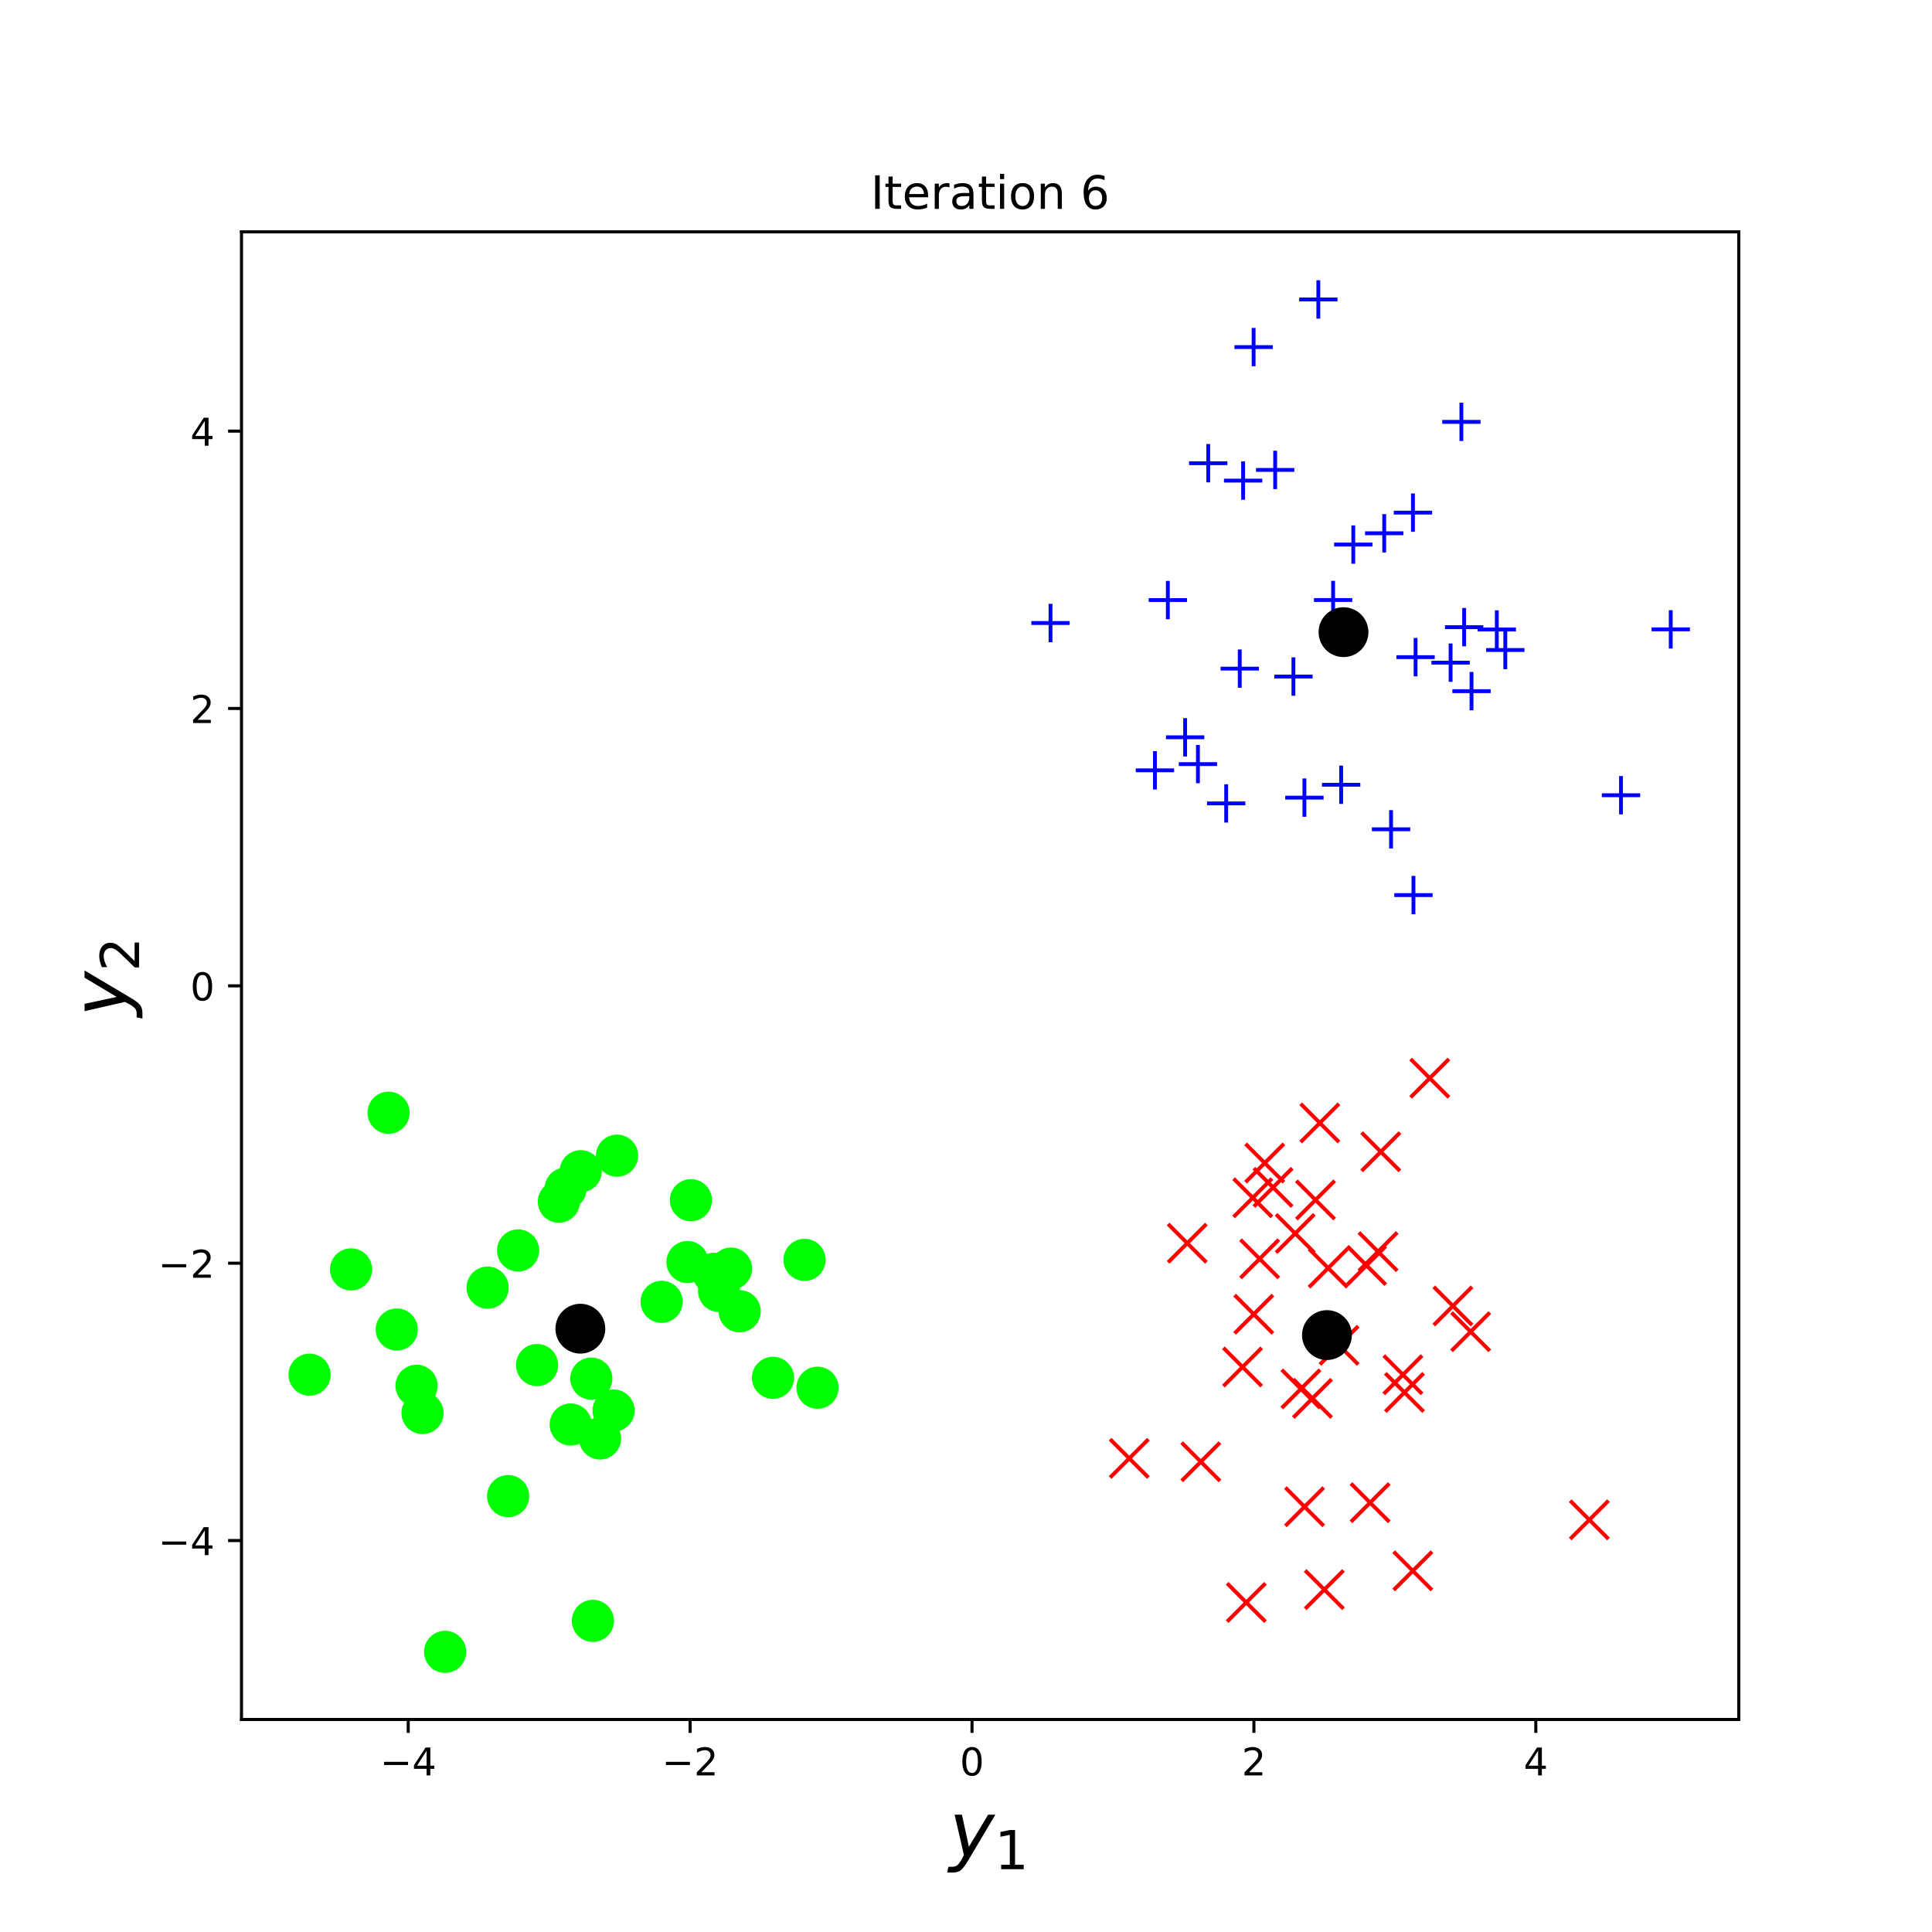
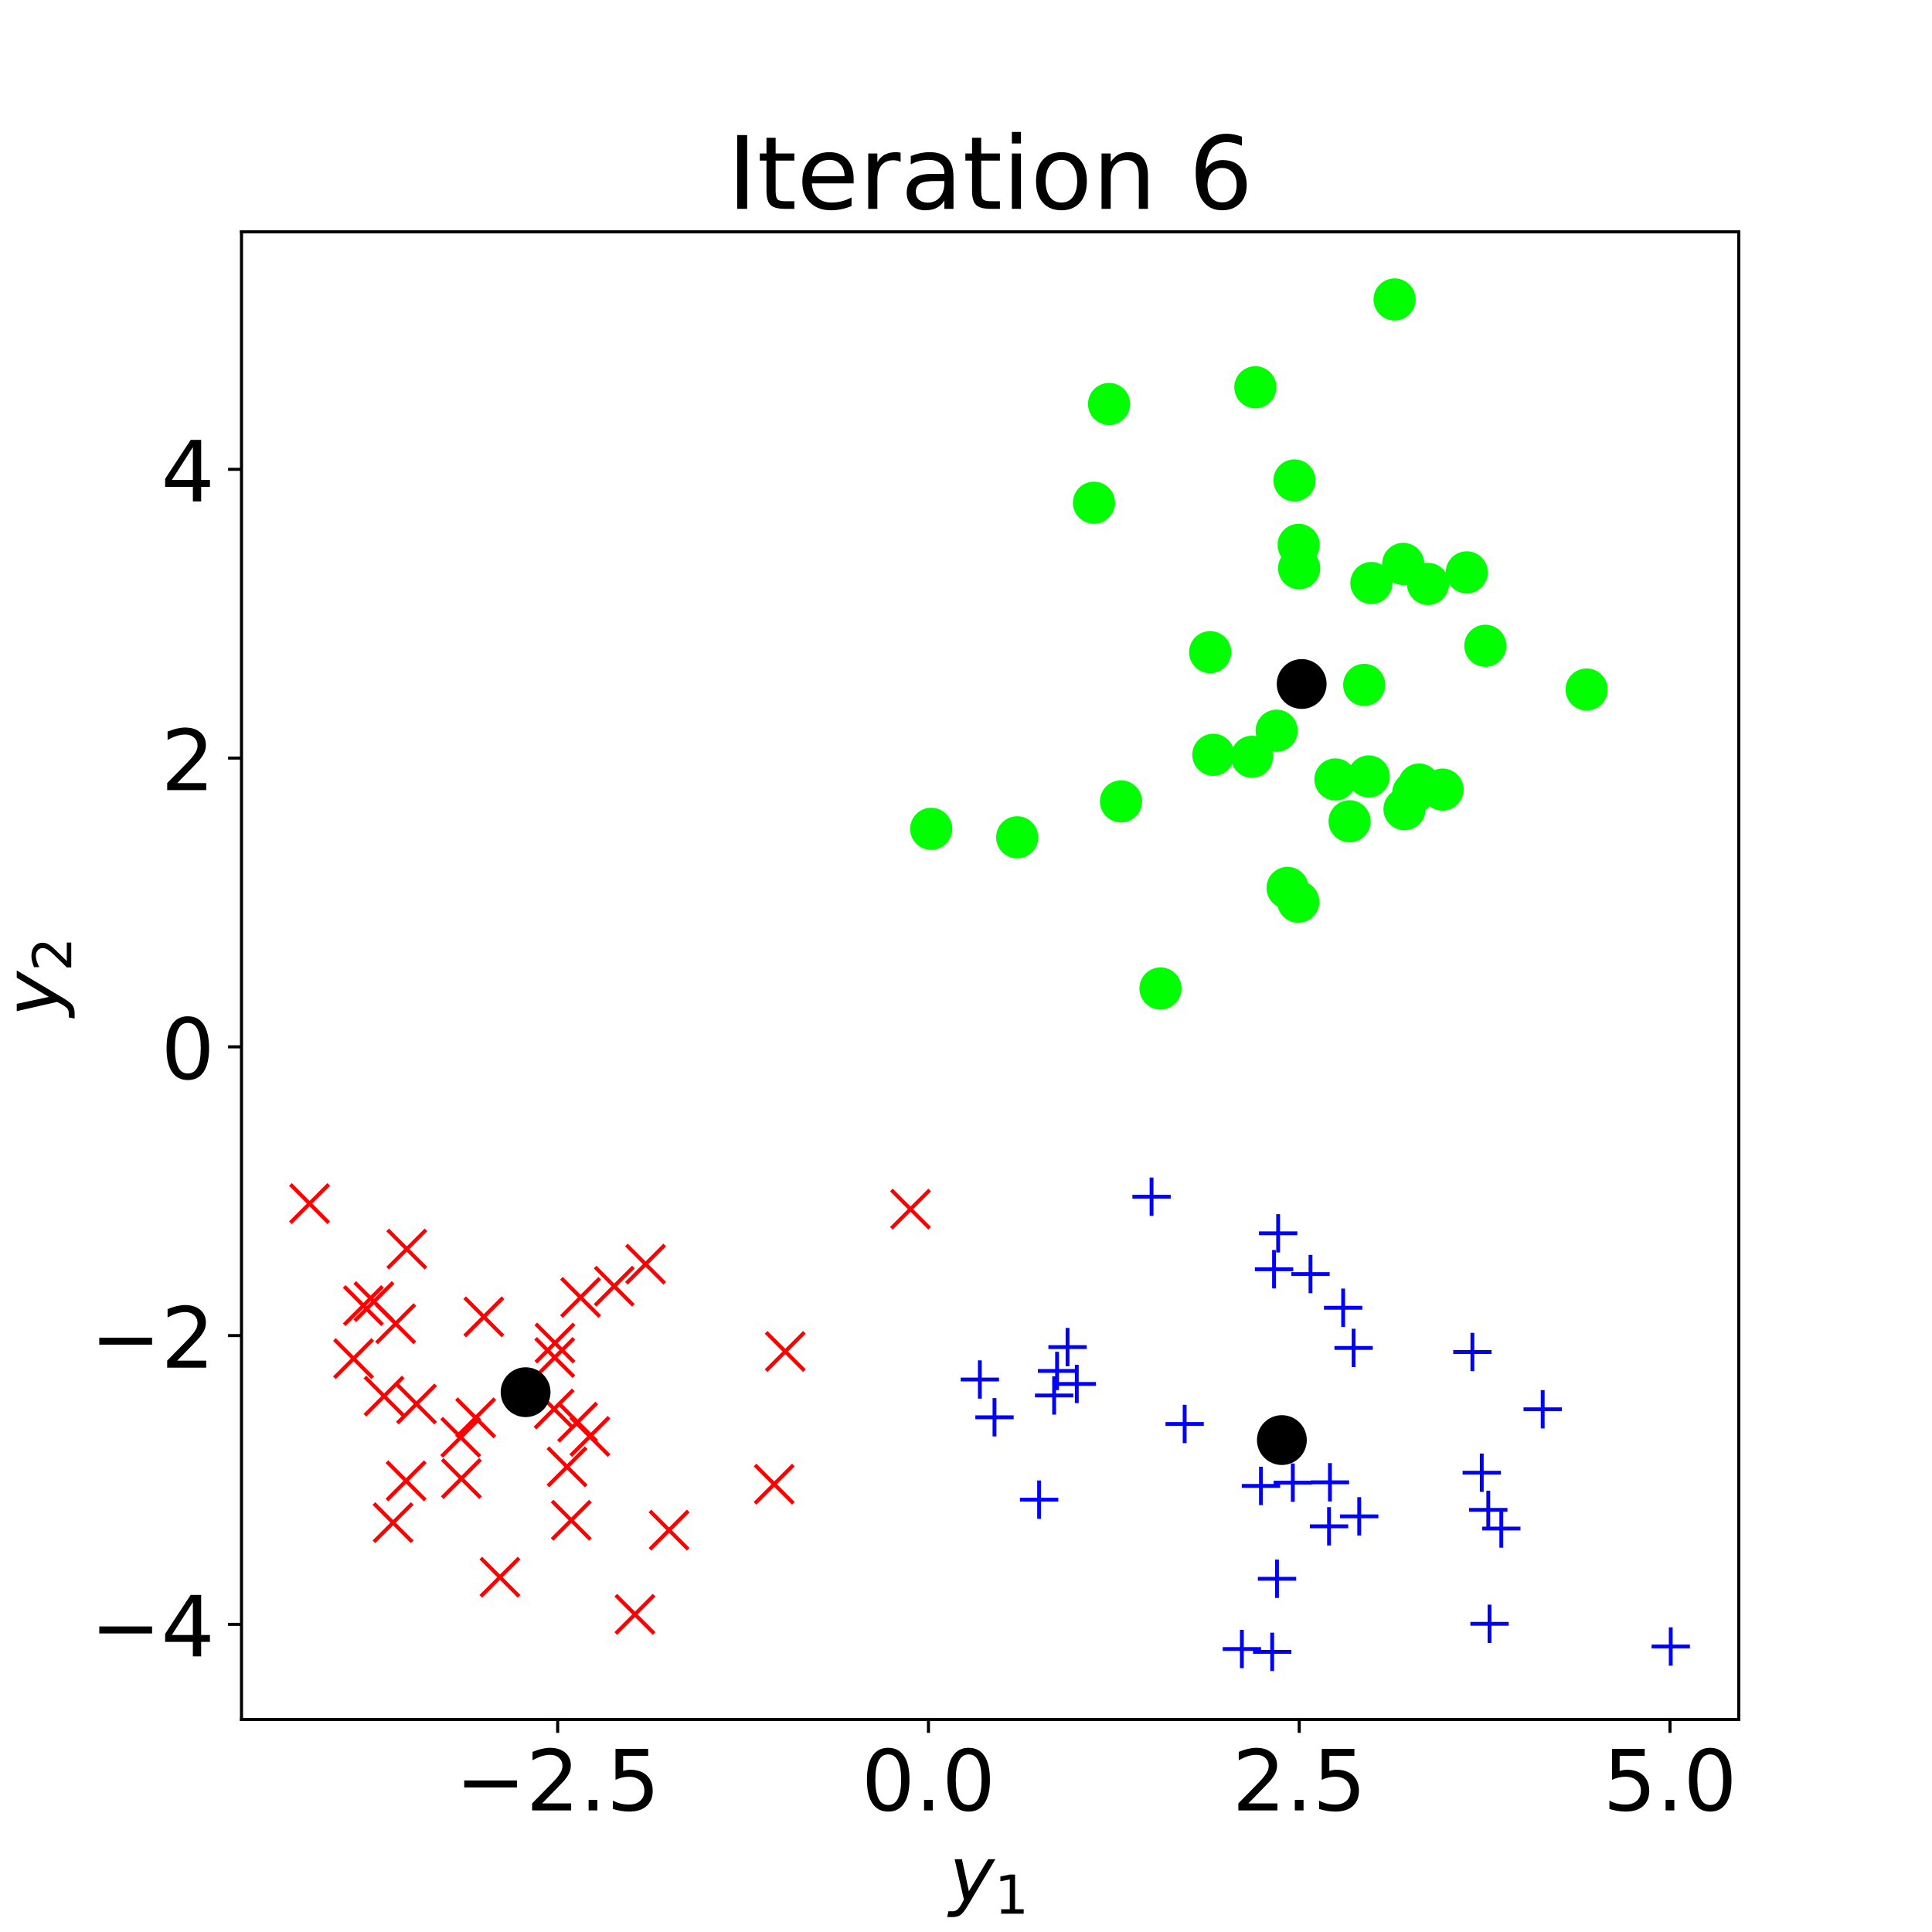
<svg xmlns="http://www.w3.org/2000/svg" xmlns:xlink="http://www.w3.org/1999/xlink" width="504pt" height="504pt" viewBox="0 0 504 504" version="1.1">
  <defs>
    <style type="text/css">*{stroke-linejoin: round; stroke-linecap: butt}</style>
  </defs>
  <g id="figure_1">
    <g id="patch_1">
      <path d="M 0 504  L 504 504  L 504 0  L 0 0  L 0 504  z " style="fill: none" />
    </g>
    <g id="axes_1">
      <g id="patch_2">
        <path d="M 63 448.56  L 453.6 448.56  L 453.6 60.48  L 63 60.48  L 63 448.56  z " style="fill: none" />
      </g>
      <g id="matplotlib.axis_1">
        <g id="xtick_1">
          <g id="line2d_1">
            <defs>
-               <path id="mad0578334b" d="M 0 0  L 0 3.5  " style="stroke: #000000; stroke-width: 0.8" />
+               <path id="med6945c483" d="M 0 0  L 0 3.5  " style="stroke: #000000; stroke-width: 0.8" />
            </defs>
            <g>
-               <use xlink:href="#mad0578334b" x="106.492" y="448.56" style="stroke: #000000; stroke-width: 0.8" />
+               <use xlink:href="#med6945c483" x="145.482" y="448.56" style="stroke: #000000; stroke-width: 0.8" />
            </g>
          </g>
          <g id="text_1">
-             <g transform="translate(99.12061 463.1584) scale(0.1 -0.1)">
+             <g transform="translate(118.7712 472.2766) scale(0.22 -0.22)">
              <defs>
                <path id="DejaVuSans-2212" d="M 678 2272  L 4684 2272  L 4684 1741  L 678 1741  L 678 2272  z " transform="scale(0.015625)" />
-                 <path id="DejaVuSans-34" d="M 2419 4116  L 825 1625  L 2419 1625  L 2419 4116  z M 2253 4666  L 3047 4666  L 3047 1625  L 3713 1625  L 3713 1100  L 3047 1100  L 3047 0  L 2419 0  L 2419 1100  L 313 1100  L 313 1709  L 2253 4666  z " transform="scale(0.015625)" />
-               </defs>
-               <use xlink:href="#DejaVuSans-2212" />
-               <use xlink:href="#DejaVuSans-34" x="83.789" />
-             </g>
-           </g>
-         </g>
-         <g id="xtick_2">
-           <g id="line2d_2">
-             <g>
-               <use xlink:href="#mad0578334b" x="180.03" y="448.56" style="stroke: #000000; stroke-width: 0.8" />
-             </g>
-           </g>
-           <g id="text_2">
-             <g transform="translate(172.6587 463.1584) scale(0.1 -0.1)">
-               <defs>
                <path id="DejaVuSans-32" d="M 1228 531  L 3431 531  L 3431 0  L 469 0  L 469 531  Q 828 903 1448 1529  Q 2069 2156 2228 2338  Q 2531 2678 2651 2914  Q 2772 3150 2772 3378  Q 2772 3750 2511 3984  Q 2250 4219 1831 4219  Q 1534 4219 1204 4116  Q 875 4013 500 3803  L 500 4441  Q 881 4594 1212 4672  Q 1544 4750 1819 4750  Q 2544 4750 2975 4387  Q 3406 4025 3406 3419  Q 3406 3131 3298 2873  Q 3191 2616 2906 2266  Q 2828 2175 2409 1742  Q 1991 1309 1228 531  z " transform="scale(0.015625)" />
+                 <path id="DejaVuSans-2e" d="M 684 794  L 1344 794  L 1344 0  L 684 0  L 684 794  z " transform="scale(0.015625)" />
+                 <path id="DejaVuSans-35" d="M 691 4666  L 3169 4666  L 3169 4134  L 1269 4134  L 1269 2991  Q 1406 3038 1543 3061  Q 1681 3084 1819 3084  Q 2600 3084 3056 2656  Q 3513 2228 3513 1497  Q 3513 744 3044 326  Q 2575 -91 1722 -91  Q 1428 -91 1123 -41  Q 819 9 494 109  L 494 744  Q 775 591 1075 516  Q 1375 441 1709 441  Q 2250 441 2565 725  Q 2881 1009 2881 1497  Q 2881 1984 2565 2268  Q 2250 2553 1709 2553  Q 1456 2553 1204 2497  Q 953 2441 691 2322  L 691 4666  z " transform="scale(0.015625)" />
              </defs>
              <use xlink:href="#DejaVuSans-2212" />
              <use xlink:href="#DejaVuSans-32" x="83.789" />
-             </g>
-           </g>
-         </g>
-         <g id="xtick_3">
-           <g id="line2d_3">
-             <g>
-               <use xlink:href="#mad0578334b" x="253.568" y="448.56" style="stroke: #000000; stroke-width: 0.8" />
-             </g>
-           </g>
-           <g id="text_3">
-             <g transform="translate(250.3866 463.1584) scale(0.1 -0.1)">
+               <use xlink:href="#DejaVuSans-2e" x="147.412" />
+               <use xlink:href="#DejaVuSans-35" x="179.199" />
+             </g>
+           </g>
+         </g>
+         <g id="xtick_2">
+           <g id="line2d_2">
+             <g>
+               <use xlink:href="#med6945c483" x="242.205" y="448.56" style="stroke: #000000; stroke-width: 0.8" />
+             </g>
+           </g>
+           <g id="text_2">
+             <g transform="translate(224.7119 472.2766) scale(0.22 -0.22)">
              <defs>
                <path id="DejaVuSans-30" d="M 2034 4250  Q 1547 4250 1301 3770  Q 1056 3291 1056 2328  Q 1056 1369 1301 889  Q 1547 409 2034 409  Q 2525 409 2770 889  Q 3016 1369 3016 2328  Q 3016 3291 2770 3770  Q 2525 4250 2034 4250  z M 2034 4750  Q 2819 4750 3233 4129  Q 3647 3509 3647 2328  Q 3647 1150 3233 529  Q 2819 -91 2034 -91  Q 1250 -91 836 529  Q 422 1150 422 2328  Q 422 3509 836 4129  Q 1250 4750 2034 4750  z " transform="scale(0.015625)" />
              </defs>
              <use xlink:href="#DejaVuSans-30" />
+               <use xlink:href="#DejaVuSans-2e" x="63.623" />
+               <use xlink:href="#DejaVuSans-30" x="95.41" />
+             </g>
+           </g>
+         </g>
+         <g id="xtick_3">
+           <g id="line2d_3">
+             <g>
+               <use xlink:href="#med6945c483" x="338.928" y="448.56" style="stroke: #000000; stroke-width: 0.8" />
+             </g>
+           </g>
+           <g id="text_3">
+             <g transform="translate(321.435 472.2766) scale(0.22 -0.22)">
+               <use xlink:href="#DejaVuSans-32" />
+               <use xlink:href="#DejaVuSans-2e" x="63.623" />
+               <use xlink:href="#DejaVuSans-35" x="95.41" />
            </g>
          </g>
        </g>
        <g id="xtick_4">
          <g id="line2d_4">
            <g>
-               <use xlink:href="#mad0578334b" x="327.106" y="448.56" style="stroke: #000000; stroke-width: 0.8" />
+               <use xlink:href="#med6945c483" x="435.651" y="448.56" style="stroke: #000000; stroke-width: 0.8" />
            </g>
          </g>
          <g id="text_4">
-             <g transform="translate(323.9247 463.1584) scale(0.1 -0.1)">
-               <use xlink:href="#DejaVuSans-32" />
-             </g>
-           </g>
-         </g>
-         <g id="xtick_5">
-           <g id="line2d_5">
-             <g>
-               <use xlink:href="#mad0578334b" x="400.644" y="448.56" style="stroke: #000000; stroke-width: 0.8" />
-             </g>
-           </g>
-           <g id="text_5">
-             <g transform="translate(397.4627 463.1584) scale(0.1 -0.1)">
-               <use xlink:href="#DejaVuSans-34" />
-             </g>
-           </g>
-         </g>
-         <g id="text_6">
-           <g transform="translate(247.6 484.3944) scale(0.2 -0.2)">
+             <g transform="translate(418.158 472.2766) scale(0.22 -0.22)">
+               <use xlink:href="#DejaVuSans-35" />
+               <use xlink:href="#DejaVuSans-2e" x="63.623" />
+               <use xlink:href="#DejaVuSans-30" x="95.41" />
+             </g>
+           </g>
+         </g>
+         <g id="text_5">
+           <g transform="translate(247.6 496.0081) scale(0.2 -0.2)">
            <defs>
              <path id="DejaVuSans-Oblique-79" d="M 1588 -325  Q 1188 -997 936 -1164  Q 684 -1331 294 -1331  L -159 -1331  L -63 -850  L 269 -850  Q 509 -850 678 -719  Q 847 -588 1056 -206  L 1234 128  L 459 3500  L 1069 3500  L 1650 819  L 3256 3500  L 3859 3500  L 1588 -325  z " transform="scale(0.015625)" />
              <path id="DejaVuSans-31" d="M 794 531  L 1825 531  L 1825 4091  L 703 3866  L 703 4441  L 1819 4666  L 2450 4666  L 2450 531  L 3481 531  L 3481 0  L 794 0  L 794 531  z " transform="scale(0.015625)" />
            </defs>
            <use xlink:href="#DejaVuSans-Oblique-79" transform="translate(0 0.3125)" />
            <use xlink:href="#DejaVuSans-31" transform="translate(59.17969 -16.09375) scale(0.7)" />
          </g>
        </g>
      </g>
      <g id="matplotlib.axis_2">
        <g id="ytick_1">
-           <g id="line2d_6">
+           <g id="line2d_5">
            <defs>
-               <path id="m02d038f77d" d="M 0 0  L -3.5 0  " style="stroke: #000000; stroke-width: 0.8" />
+               <path id="m4801bfbc85" d="M 0 0  L -3.5 0  " style="stroke: #000000; stroke-width: 0.8" />
            </defs>
            <g>
-               <use xlink:href="#m02d038f77d" x="63" y="401.885" style="stroke: #000000; stroke-width: 0.8" />
-             </g>
-           </g>
-           <g id="text_7">
-             <g transform="translate(41.25781 405.6845) scale(0.1 -0.1)">
+               <use xlink:href="#m4801bfbc85" x="63" y="423.74" style="stroke: #000000; stroke-width: 0.8" />
+             </g>
+           </g>
+           <g id="text_6">
+             <g transform="translate(23.56719 432.0988) scale(0.22 -0.22)">
+               <defs>
+                 <path id="DejaVuSans-34" d="M 2419 4116  L 825 1625  L 2419 1625  L 2419 4116  z M 2253 4666  L 3047 4666  L 3047 1625  L 3713 1625  L 3713 1100  L 3047 1100  L 3047 0  L 2419 0  L 2419 1100  L 313 1100  L 313 1709  L 2253 4666  z " transform="scale(0.015625)" />
+               </defs>
              <use xlink:href="#DejaVuSans-2212" />
              <use xlink:href="#DejaVuSans-34" x="83.789" />
            </g>
          </g>
        </g>
        <g id="ytick_2">
-           <g id="line2d_7">
-             <g>
-               <use xlink:href="#m02d038f77d" x="63" y="329.53" style="stroke: #000000; stroke-width: 0.8" />
-             </g>
-           </g>
-           <g id="text_8">
-             <g transform="translate(41.25781 333.3295) scale(0.1 -0.1)">
+           <g id="line2d_6">
+             <g>
+               <use xlink:href="#m4801bfbc85" x="63" y="348.414" style="stroke: #000000; stroke-width: 0.8" />
+             </g>
+           </g>
+           <g id="text_7">
+             <g transform="translate(23.56719 356.772) scale(0.22 -0.22)">
              <use xlink:href="#DejaVuSans-2212" />
              <use xlink:href="#DejaVuSans-32" x="83.789" />
            </g>
          </g>
        </g>
        <g id="ytick_3">
+           <g id="line2d_7">
+             <g>
+               <use xlink:href="#m4801bfbc85" x="63" y="273.087" style="stroke: #000000; stroke-width: 0.8" />
+             </g>
+           </g>
+           <g id="text_8">
+             <g transform="translate(42.0025 281.4452) scale(0.22 -0.22)">
+               <use xlink:href="#DejaVuSans-30" />
+             </g>
+           </g>
+         </g>
+         <g id="ytick_4">
          <g id="line2d_8">
            <g>
-               <use xlink:href="#m02d038f77d" x="63" y="257.175" style="stroke: #000000; stroke-width: 0.8" />
+               <use xlink:href="#m4801bfbc85" x="63" y="197.76" style="stroke: #000000; stroke-width: 0.8" />
            </g>
          </g>
          <g id="text_9">
-             <g transform="translate(49.6375 260.9744) scale(0.1 -0.1)">
-               <use xlink:href="#DejaVuSans-30" />
-             </g>
-           </g>
-         </g>
-         <g id="ytick_4">
+             <g transform="translate(42.0025 206.1184) scale(0.22 -0.22)">
+               <use xlink:href="#DejaVuSans-32" />
+             </g>
+           </g>
+         </g>
+         <g id="ytick_5">
          <g id="line2d_9">
            <g>
-               <use xlink:href="#m02d038f77d" x="63" y="184.82" style="stroke: #000000; stroke-width: 0.8" />
+               <use xlink:href="#m4801bfbc85" x="63" y="122.433" style="stroke: #000000; stroke-width: 0.8" />
            </g>
          </g>
          <g id="text_10">
-             <g transform="translate(49.6375 188.6193) scale(0.1 -0.1)">
-               <use xlink:href="#DejaVuSans-32" />
-             </g>
-           </g>
-         </g>
-         <g id="ytick_5">
-           <g id="line2d_10">
-             <g>
-               <use xlink:href="#m02d038f77d" x="63" y="112.465" style="stroke: #000000; stroke-width: 0.8" />
-             </g>
-           </g>
-           <g id="text_11">
-             <g transform="translate(49.6375 116.2642) scale(0.1 -0.1)">
+             <g transform="translate(42.0025 130.7917) scale(0.22 -0.22)">
              <use xlink:href="#DejaVuSans-34" />
            </g>
          </g>
        </g>
-         <g id="text_12">
-           <g transform="translate(33.05781 265.22) rotate(-90) scale(0.2 -0.2)">
+         <g id="text_11">
+           <g transform="translate(15.36719 265.22) rotate(-90) scale(0.2 -0.2)">
            <use xlink:href="#DejaVuSans-Oblique-79" transform="translate(0 0.3125)" />
            <use xlink:href="#DejaVuSans-32" transform="translate(59.17969 -16.09375) scale(0.7)" />
          </g>
        </g>
      </g>
+       <g id="line2d_10">
+         <defs>
+           <path id="m4a8771c525" d="M -5 5  L 5 -5  M -5 -5  L 5 5  " style="stroke: #ff0000" />
+         </defs>
+         <g clip-path="url(#pdecd476f08)">
+           <use xlink:href="#m4a8771c525" x="80.755" y="313.983" style="fill: #ff0000; stroke: #ff0000" />
+           <use xlink:href="#m4a8771c525" x="106.123" y="325.842" style="fill: #ff0000; stroke: #ff0000" />
+           <use xlink:href="#m4a8771c525" x="151.458" y="338.456" style="fill: #ff0000; stroke: #ff0000" />
+           <use xlink:href="#m4a8771c525" x="160.236" y="335.532" style="fill: #ff0000; stroke: #ff0000" />
+           <use xlink:href="#m4a8771c525" x="97.544" y="339.553" style="fill: #ff0000; stroke: #ff0000" />
+           <use xlink:href="#m4a8771c525" x="165.638" y="421.133" style="fill: #ff0000; stroke: #ff0000" />
+           <use xlink:href="#m4a8771c525" x="201.968" y="387.176" style="fill: #ff0000; stroke: #ff0000" />
+           <use xlink:href="#m4a8771c525" x="120.193" y="374.937" style="fill: #ff0000; stroke: #ff0000" />
+           <use xlink:href="#m4a8771c525" x="144.713" y="354.129" style="fill: #ff0000; stroke: #ff0000" />
+           <use xlink:href="#m4a8771c525" x="144.769" y="350.359" style="fill: #ff0000; stroke: #ff0000" />
+           <use xlink:href="#m4a8771c525" x="204.854" y="352.562" style="fill: #ff0000; stroke: #ff0000" />
+           <use xlink:href="#m4a8771c525" x="108.648" y="366.253" style="fill: #ff0000; stroke: #ff0000" />
+           <use xlink:href="#m4a8771c525" x="92.234" y="354.42" style="fill: #ff0000; stroke: #ff0000" />
+           <use xlink:href="#m4a8771c525" x="103.222" y="345.316" style="fill: #ff0000; stroke: #ff0000" />
+           <use xlink:href="#m4a8771c525" x="153.877" y="374.718" style="fill: #ff0000; stroke: #ff0000" />
+           <use xlink:href="#m4a8771c525" x="124.075" y="369.872" style="fill: #ff0000; stroke: #ff0000" />
+           <use xlink:href="#m4a8771c525" x="102.544" y="397.218" style="fill: #ff0000; stroke: #ff0000" />
+           <use xlink:href="#m4a8771c525" x="130.416" y="411.446" style="fill: #ff0000; stroke: #ff0000" />
+           <use xlink:href="#m4a8771c525" x="100.187" y="364.207" style="fill: #ff0000; stroke: #ff0000" />
+           <use xlink:href="#m4a8771c525" x="120.358" y="385.708" style="fill: #ff0000; stroke: #ff0000" />
+           <use xlink:href="#m4a8771c525" x="150.677" y="371.005" style="fill: #ff0000; stroke: #ff0000" />
+           <use xlink:href="#m4a8771c525" x="147.925" y="382.656" style="fill: #ff0000; stroke: #ff0000" />
+           <use xlink:href="#m4a8771c525" x="144.554" y="367.555" style="fill: #ff0000; stroke: #ff0000" />
+           <use xlink:href="#m4a8771c525" x="94.791" y="340.59" style="fill: #ff0000; stroke: #ff0000" />
+           <use xlink:href="#m4a8771c525" x="237.531" y="315.43" style="fill: #ff0000; stroke: #ff0000" />
+           <use xlink:href="#m4a8771c525" x="105.936" y="386.308" style="fill: #ff0000; stroke: #ff0000" />
+           <use xlink:href="#m4a8771c525" x="168.411" y="329.776" style="fill: #ff0000; stroke: #ff0000" />
+           <use xlink:href="#m4a8771c525" x="126.216" y="343.526" style="fill: #ff0000; stroke: #ff0000" />
+           <use xlink:href="#m4a8771c525" x="149.022" y="396.592" style="fill: #ff0000; stroke: #ff0000" />
+           <use xlink:href="#m4a8771c525" x="174.541" y="399.163" style="fill: #ff0000; stroke: #ff0000" />
+         </g>
+       </g>
      <g id="line2d_11">
        <defs>
-           <path id="mb546a53c8d" d="M -5 5  L 5 -5  M -5 -5  L 5 5  " style="stroke: #ff0000" />
+           <path id="mad9f63d7c2" d="M 0 5  C 1.326 5 2.598 4.473 3.536 3.536  C 4.473 2.598 5 1.326 5 0  C 5 -1.326 4.473 -2.598 3.536 -3.536  C 2.598 -4.473 1.326 -5 0 -5  C -1.326 -5 -2.598 -4.473 -3.536 -3.536  C -4.473 -2.598 -5 -1.326 -5 0  C -5 1.326 -4.473 2.598 -3.536 3.536  C -2.598 4.473 -1.326 5 0 5  z " style="stroke: #00ff00" />
        </defs>
-         <g clip-path="url(#pc6e69614c2)">
-           <use xlink:href="#mb546a53c8d" x="343.177" y="313.03" style="fill: #ff0000; stroke: #ff0000" />
-           <use xlink:href="#mb546a53c8d" x="329.929" y="303.399" style="fill: #ff0000; stroke: #ff0000" />
-           <use xlink:href="#mb546a53c8d" x="359.493" y="326.508" style="fill: #ff0000; stroke: #ff0000" />
-           <use xlink:href="#mb546a53c8d" x="326.811" y="312.461" style="fill: #ff0000; stroke: #ff0000" />
-           <use xlink:href="#mb546a53c8d" x="327.068" y="342.84" style="fill: #ff0000; stroke: #ff0000" />
-           <use xlink:href="#mb546a53c8d" x="349.322" y="350.949" style="fill: #ff0000; stroke: #ff0000" />
-           <use xlink:href="#mb546a53c8d" x="328.606" y="328.388" style="fill: #ff0000; stroke: #ff0000" />
-           <use xlink:href="#mb546a53c8d" x="372.982" y="281.261" style="fill: #ff0000; stroke: #ff0000" />
-           <use xlink:href="#mb546a53c8d" x="342.373" y="364.794" style="fill: #ff0000; stroke: #ff0000" />
-           <use xlink:href="#mb546a53c8d" x="357.422" y="392.001" style="fill: #ff0000; stroke: #ff0000" />
-           <use xlink:href="#mb546a53c8d" x="294.593" y="380.44" style="fill: #ff0000; stroke: #ff0000" />
-           <use xlink:href="#mb546a53c8d" x="337.881" y="321.783" style="fill: #ff0000; stroke: #ff0000" />
-           <use xlink:href="#mb546a53c8d" x="366.382" y="363.246" style="fill: #ff0000; stroke: #ff0000" />
-           <use xlink:href="#mb546a53c8d" x="313.257" y="381.326" style="fill: #ff0000; stroke: #ff0000" />
-           <use xlink:href="#mb546a53c8d" x="339.362" y="362.32" style="fill: #ff0000; stroke: #ff0000" />
-           <use xlink:href="#mb546a53c8d" x="325.119" y="418.034" style="fill: #ff0000; stroke: #ff0000" />
-           <use xlink:href="#mb546a53c8d" x="345.472" y="414.684" style="fill: #ff0000; stroke: #ff0000" />
-           <use xlink:href="#mb546a53c8d" x="309.716" y="324.311" style="fill: #ff0000; stroke: #ff0000" />
-           <use xlink:href="#mb546a53c8d" x="332.092" y="309.755" style="fill: #ff0000; stroke: #ff0000" />
-           <use xlink:href="#mb546a53c8d" x="344.304" y="292.938" style="fill: #ff0000; stroke: #ff0000" />
-           <use xlink:href="#mb546a53c8d" x="346.483" y="330.8" style="fill: #ff0000; stroke: #ff0000" />
-           <use xlink:href="#mb546a53c8d" x="324.14" y="356.599" style="fill: #ff0000; stroke: #ff0000" />
-           <use xlink:href="#mb546a53c8d" x="368.564" y="409.783" style="fill: #ff0000; stroke: #ff0000" />
-           <use xlink:href="#mb546a53c8d" x="383.646" y="347.402" style="fill: #ff0000; stroke: #ff0000" />
-           <use xlink:href="#mb546a53c8d" x="414.615" y="396.48" style="fill: #ff0000; stroke: #ff0000" />
-           <use xlink:href="#mb546a53c8d" x="356.493" y="330.116" style="fill: #ff0000; stroke: #ff0000" />
-           <use xlink:href="#mb546a53c8d" x="340.318" y="393.059" style="fill: #ff0000; stroke: #ff0000" />
-           <use xlink:href="#mb546a53c8d" x="365.976" y="358.621" style="fill: #ff0000; stroke: #ff0000" />
-           <use xlink:href="#mb546a53c8d" x="360.205" y="300.464" style="fill: #ff0000; stroke: #ff0000" />
-           <use xlink:href="#mb546a53c8d" x="379.021" y="340.682" style="fill: #ff0000; stroke: #ff0000" />
+         <g clip-path="url(#pdecd476f08)">
+           <use xlink:href="#mad9f63d7c2" x="413.905" y="179.878" style="fill: #00ff00; stroke: #00ff00" />
+           <use xlink:href="#mad9f63d7c2" x="370.202" y="204.669" style="fill: #00ff00; stroke: #00ff00" />
+           <use xlink:href="#mad9f63d7c2" x="333.043" y="190.624" style="fill: #00ff00; stroke: #00ff00" />
+           <use xlink:href="#mad9f63d7c2" x="348.366" y="203.334" style="fill: #00ff00; stroke: #00ff00" />
+           <use xlink:href="#mad9f63d7c2" x="292.441" y="209.061" style="fill: #00ff00; stroke: #00ff00" />
+           <use xlink:href="#mad9f63d7c2" x="337.694" y="125.333" style="fill: #00ff00; stroke: #00ff00" />
+           <use xlink:href="#mad9f63d7c2" x="338.783" y="142.145" style="fill: #00ff00; stroke: #00ff00" />
+           <use xlink:href="#mad9f63d7c2" x="327.488" y="101.03" style="fill: #00ff00; stroke: #00ff00" />
+           <use xlink:href="#mad9f63d7c2" x="289.323" y="105.39" style="fill: #00ff00; stroke: #00ff00" />
+           <use xlink:href="#mad9f63d7c2" x="382.639" y="149.31" style="fill: #00ff00; stroke: #00ff00" />
+           <use xlink:href="#mad9f63d7c2" x="368.672" y="206.818" style="fill: #00ff00; stroke: #00ff00" />
+           <use xlink:href="#mad9f63d7c2" x="355.881" y="178.672" style="fill: #00ff00; stroke: #00ff00" />
+           <use xlink:href="#mad9f63d7c2" x="315.695" y="170.131" style="fill: #00ff00; stroke: #00ff00" />
+           <use xlink:href="#mad9f63d7c2" x="265.352" y="218.432" style="fill: #00ff00; stroke: #00ff00" />
+           <use xlink:href="#mad9f63d7c2" x="366.395" y="211.093" style="fill: #00ff00; stroke: #00ff00" />
+           <use xlink:href="#mad9f63d7c2" x="357.065" y="202.552" style="fill: #00ff00; stroke: #00ff00" />
+           <use xlink:href="#mad9f63d7c2" x="335.888" y="231.633" style="fill: #00ff00; stroke: #00ff00" />
+           <use xlink:href="#mad9f63d7c2" x="316.521" y="196.906" style="fill: #00ff00; stroke: #00ff00" />
+           <use xlink:href="#mad9f63d7c2" x="285.39" y="131.148" style="fill: #00ff00; stroke: #00ff00" />
+           <use xlink:href="#mad9f63d7c2" x="242.927" y="216.216" style="fill: #00ff00; stroke: #00ff00" />
+           <use xlink:href="#mad9f63d7c2" x="326.605" y="197.421" style="fill: #00ff00; stroke: #00ff00" />
+           <use xlink:href="#mad9f63d7c2" x="338.684" y="235.241" style="fill: #00ff00; stroke: #00ff00" />
+           <use xlink:href="#mad9f63d7c2" x="376.319" y="205.979" style="fill: #00ff00; stroke: #00ff00" />
+           <use xlink:href="#mad9f63d7c2" x="366.051" y="147.11" style="fill: #00ff00; stroke: #00ff00" />
+           <use xlink:href="#mad9f63d7c2" x="363.81" y="78.12" style="fill: #00ff00; stroke: #00ff00" />
+           <use xlink:href="#mad9f63d7c2" x="357.756" y="152.092" style="fill: #00ff00; stroke: #00ff00" />
+           <use xlink:href="#mad9f63d7c2" x="387.474" y="168.467" style="fill: #00ff00; stroke: #00ff00" />
+           <use xlink:href="#mad9f63d7c2" x="352.06" y="214.247" style="fill: #00ff00; stroke: #00ff00" />
+           <use xlink:href="#mad9f63d7c2" x="372.525" y="152.329" style="fill: #00ff00; stroke: #00ff00" />
+           <use xlink:href="#mad9f63d7c2" x="338.914" y="148.247" style="fill: #00ff00; stroke: #00ff00" />
+           <use xlink:href="#mad9f63d7c2" x="302.74" y="257.862" style="fill: #00ff00; stroke: #00ff00" />
        </g>
      </g>
      <g id="line2d_12">
        <defs>
-           <path id="m57b6fa6d2a" d="M 0 5  C 1.326 5 2.598 4.473 3.536 3.536  C 4.473 2.598 5 1.326 5 0  C 5 -1.326 4.473 -2.598 3.536 -3.536  C 2.598 -4.473 1.326 -5 0 -5  C -1.326 -5 -2.598 -4.473 -3.536 -3.536  C -4.473 -2.598 -5 -1.326 -5 0  C -5 1.326 -4.473 2.598 -3.536 3.536  C -2.598 4.473 -1.326 5 0 5  z " style="stroke: #00ff00" />
+           <path id="me8e0571041" d="M -5 0  L 5 0  M 0 5  L 0 -5  " style="stroke: #0000ff" />
        </defs>
-         <g clip-path="url(#pc6e69614c2)">
-           <use xlink:href="#m57b6fa6d2a" x="154.262" y="359.632" style="fill: #00ff00; stroke: #00ff00" />
-           <use xlink:href="#m57b6fa6d2a" x="91.585" y="331.153" style="fill: #00ff00; stroke: #00ff00" />
-           <use xlink:href="#m57b6fa6d2a" x="172.596" y="339.605" style="fill: #00ff00; stroke: #00ff00" />
-           <use xlink:href="#m57b6fa6d2a" x="156.524" y="375.246" style="fill: #00ff00; stroke: #00ff00" />
-           <use xlink:href="#m57b6fa6d2a" x="132.558" y="390.291" style="fill: #00ff00; stroke: #00ff00" />
-           <use xlink:href="#m57b6fa6d2a" x="186.228" y="332.3" style="fill: #00ff00; stroke: #00ff00" />
-           <use xlink:href="#m57b6fa6d2a" x="135.153" y="326.203" style="fill: #00ff00; stroke: #00ff00" />
-           <use xlink:href="#m57b6fa6d2a" x="116.121" y="430.92" style="fill: #00ff00; stroke: #00ff00" />
-           <use xlink:href="#m57b6fa6d2a" x="140.105" y="356.097" style="fill: #00ff00; stroke: #00ff00" />
-           <use xlink:href="#m57b6fa6d2a" x="127.206" y="335.903" style="fill: #00ff00; stroke: #00ff00" />
-           <use xlink:href="#m57b6fa6d2a" x="187.585" y="336.776" style="fill: #00ff00; stroke: #00ff00" />
-           <use xlink:href="#m57b6fa6d2a" x="190.708" y="330.936" style="fill: #00ff00; stroke: #00ff00" />
-           <use xlink:href="#m57b6fa6d2a" x="108.662" y="361.513" style="fill: #00ff00; stroke: #00ff00" />
-           <use xlink:href="#m57b6fa6d2a" x="154.675" y="422.833" style="fill: #00ff00; stroke: #00ff00" />
-           <use xlink:href="#m57b6fa6d2a" x="103.505" y="346.824" style="fill: #00ff00; stroke: #00ff00" />
-           <use xlink:href="#m57b6fa6d2a" x="147.558" y="310.069" style="fill: #00ff00; stroke: #00ff00" />
-           <use xlink:href="#m57b6fa6d2a" x="160.965" y="301.48" style="fill: #00ff00; stroke: #00ff00" />
-           <use xlink:href="#m57b6fa6d2a" x="201.651" y="359.432" style="fill: #00ff00; stroke: #00ff00" />
-           <use xlink:href="#m57b6fa6d2a" x="213.26" y="362.015" style="fill: #00ff00; stroke: #00ff00" />
-           <use xlink:href="#m57b6fa6d2a" x="209.882" y="328.657" style="fill: #00ff00; stroke: #00ff00" />
-           <use xlink:href="#m57b6fa6d2a" x="179.343" y="329.232" style="fill: #00ff00; stroke: #00ff00" />
-           <use xlink:href="#m57b6fa6d2a" x="192.962" y="342.072" style="fill: #00ff00; stroke: #00ff00" />
-           <use xlink:href="#m57b6fa6d2a" x="160.067" y="367.972" style="fill: #00ff00; stroke: #00ff00" />
-           <use xlink:href="#m57b6fa6d2a" x="101.364" y="290.277" style="fill: #00ff00; stroke: #00ff00" />
-           <use xlink:href="#m57b6fa6d2a" x="148.883" y="371.611" style="fill: #00ff00; stroke: #00ff00" />
-           <use xlink:href="#m57b6fa6d2a" x="180.244" y="313.095" style="fill: #00ff00; stroke: #00ff00" />
-           <use xlink:href="#m57b6fa6d2a" x="110.226" y="368.623" style="fill: #00ff00; stroke: #00ff00" />
-           <use xlink:href="#m57b6fa6d2a" x="145.796" y="313.492" style="fill: #00ff00; stroke: #00ff00" />
-           <use xlink:href="#m57b6fa6d2a" x="151.489" y="305.539" style="fill: #00ff00; stroke: #00ff00" />
-           <use xlink:href="#m57b6fa6d2a" x="80.755" y="358.617" style="fill: #00ff00; stroke: #00ff00" />
+         <g clip-path="url(#pdecd476f08)">
+           <use xlink:href="#me8e0571041" x="275.757" y="357.635" style="fill: #0000ff; stroke: #0000ff" />
+           <use xlink:href="#me8e0571041" x="388.248" y="393.87" style="fill: #0000ff; stroke: #0000ff" />
+           <use xlink:href="#me8e0571041" x="386.547" y="384.184" style="fill: #0000ff; stroke: #0000ff" />
+           <use xlink:href="#me8e0571041" x="278.494" y="351.417" style="fill: #0000ff; stroke: #0000ff" />
+           <use xlink:href="#me8e0571041" x="435.845" y="429.522" style="fill: #0000ff; stroke: #0000ff" />
+           <use xlink:href="#me8e0571041" x="353.116" y="351.631" style="fill: #0000ff; stroke: #0000ff" />
+           <use xlink:href="#me8e0571041" x="280.904" y="361.026" style="fill: #0000ff; stroke: #0000ff" />
+           <use xlink:href="#me8e0571041" x="274.991" y="364.037" style="fill: #0000ff; stroke: #0000ff" />
+           <use xlink:href="#me8e0571041" x="271.07" y="391.213" style="fill: #0000ff; stroke: #0000ff" />
+           <use xlink:href="#me8e0571041" x="300.407" y="312.182" style="fill: #0000ff; stroke: #0000ff" />
+           <use xlink:href="#me8e0571041" x="328.943" y="387.63" style="fill: #0000ff; stroke: #0000ff" />
+           <use xlink:href="#me8e0571041" x="323.966" y="430.173" style="fill: #0000ff; stroke: #0000ff" />
+           <use xlink:href="#me8e0571041" x="346.704" y="398.169" style="fill: #0000ff; stroke: #0000ff" />
+           <use xlink:href="#me8e0571041" x="255.613" y="359.868" style="fill: #0000ff; stroke: #0000ff" />
+           <use xlink:href="#me8e0571041" x="333.426" y="321.727" style="fill: #0000ff; stroke: #0000ff" />
+           <use xlink:href="#me8e0571041" x="309.042" y="371.468" style="fill: #0000ff; stroke: #0000ff" />
+           <use xlink:href="#me8e0571041" x="346.939" y="386.688" style="fill: #0000ff; stroke: #0000ff" />
+           <use xlink:href="#me8e0571041" x="331.874" y="430.92" style="fill: #0000ff; stroke: #0000ff" />
+           <use xlink:href="#me8e0571041" x="333.133" y="411.858" style="fill: #0000ff; stroke: #0000ff" />
+           <use xlink:href="#me8e0571041" x="332.357" y="331.101" style="fill: #0000ff; stroke: #0000ff" />
+           <use xlink:href="#me8e0571041" x="350.385" y="341.154" style="fill: #0000ff; stroke: #0000ff" />
+           <use xlink:href="#me8e0571041" x="337.252" y="386.773" style="fill: #0000ff; stroke: #0000ff" />
+           <use xlink:href="#me8e0571041" x="391.642" y="398.748" style="fill: #0000ff; stroke: #0000ff" />
+           <use xlink:href="#me8e0571041" x="354.579" y="395.564" style="fill: #0000ff; stroke: #0000ff" />
+           <use xlink:href="#me8e0571041" x="388.572" y="423.6" style="fill: #0000ff; stroke: #0000ff" />
+           <use xlink:href="#me8e0571041" x="402.441" y="367.637" style="fill: #0000ff; stroke: #0000ff" />
+           <use xlink:href="#me8e0571041" x="259.435" y="369.726" style="fill: #0000ff; stroke: #0000ff" />
+           <use xlink:href="#me8e0571041" x="384.103" y="352.698" style="fill: #0000ff; stroke: #0000ff" />
+           <use xlink:href="#me8e0571041" x="341.871" y="332.356" style="fill: #0000ff; stroke: #0000ff" />
        </g>
      </g>
      <g id="line2d_13">
        <defs>
-           <path id="m46fb24af09" d="M -5 0  L 5 0  M 0 5  L 0 -5  " style="stroke: #0000ff" />
+           <path id="m87face2870" d="M 0 6  C 1.591 6 3.117 5.368 4.243 4.243  C 5.368 3.117 6 1.591 6 0  C 6 -1.591 5.368 -3.117 4.243 -4.243  C 3.117 -5.368 1.591 -6 0 -6  C -1.591 -6 -3.117 -5.368 -4.243 -4.243  C -5.368 -3.117 -6 -1.591 -6 0  C -6 1.591 -5.368 3.117 -4.243 4.243  C -3.117 5.368 -1.591 6 0 6  z " style="stroke: #000000" />
        </defs>
-         <g clip-path="url(#pc6e69614c2)">
-           <use xlink:href="#m46fb24af09" x="301.286" y="200.956" style="fill: #0000ff; stroke: #0000ff" />
-           <use xlink:href="#m46fb24af09" x="315.19" y="120.836" style="fill: #0000ff; stroke: #0000ff" />
-           <use xlink:href="#m46fb24af09" x="392.686" y="169.568" style="fill: #0000ff; stroke: #0000ff" />
-           <use xlink:href="#m46fb24af09" x="435.845" y="164.178" style="fill: #0000ff; stroke: #0000ff" />
-           <use xlink:href="#m46fb24af09" x="337.416" y="176.487" style="fill: #0000ff; stroke: #0000ff" />
-           <use xlink:href="#m46fb24af09" x="312.502" y="199.329" style="fill: #0000ff; stroke: #0000ff" />
-           <use xlink:href="#m46fb24af09" x="422.868" y="207.451" style="fill: #0000ff; stroke: #0000ff" />
-           <use xlink:href="#m46fb24af09" x="319.872" y="209.584" style="fill: #0000ff; stroke: #0000ff" />
-           <use xlink:href="#m46fb24af09" x="383.874" y="180.303" style="fill: #0000ff; stroke: #0000ff" />
-           <use xlink:href="#m46fb24af09" x="332.654" y="122.585" style="fill: #0000ff; stroke: #0000ff" />
-           <use xlink:href="#m46fb24af09" x="323.413" y="174.426" style="fill: #0000ff; stroke: #0000ff" />
-           <use xlink:href="#m46fb24af09" x="327.028" y="90.543" style="fill: #0000ff; stroke: #0000ff" />
-           <use xlink:href="#m46fb24af09" x="353.032" y="142.055" style="fill: #0000ff; stroke: #0000ff" />
-           <use xlink:href="#m46fb24af09" x="340.282" y="208.075" style="fill: #0000ff; stroke: #0000ff" />
-           <use xlink:href="#m46fb24af09" x="390.471" y="164.215" style="fill: #0000ff; stroke: #0000ff" />
-           <use xlink:href="#m46fb24af09" x="274.049" y="162.523" style="fill: #0000ff; stroke: #0000ff" />
-           <use xlink:href="#m46fb24af09" x="324.29" y="125.373" style="fill: #0000ff; stroke: #0000ff" />
-           <use xlink:href="#m46fb24af09" x="381.95" y="163.61" style="fill: #0000ff; stroke: #0000ff" />
-           <use xlink:href="#m46fb24af09" x="368.727" y="233.499" style="fill: #0000ff; stroke: #0000ff" />
-           <use xlink:href="#m46fb24af09" x="347.769" y="156.519" style="fill: #0000ff; stroke: #0000ff" />
-           <use xlink:href="#m46fb24af09" x="309.163" y="192.336" style="fill: #0000ff; stroke: #0000ff" />
-           <use xlink:href="#m46fb24af09" x="304.653" y="156.539" style="fill: #0000ff; stroke: #0000ff" />
-           <use xlink:href="#m46fb24af09" x="368.595" y="133.725" style="fill: #0000ff; stroke: #0000ff" />
-           <use xlink:href="#m46fb24af09" x="369.282" y="171.428" style="fill: #0000ff; stroke: #0000ff" />
-           <use xlink:href="#m46fb24af09" x="362.883" y="216.34" style="fill: #0000ff; stroke: #0000ff" />
-           <use xlink:href="#m46fb24af09" x="378.418" y="172.863" style="fill: #0000ff; stroke: #0000ff" />
-           <use xlink:href="#m46fb24af09" x="361.1" y="139.113" style="fill: #0000ff; stroke: #0000ff" />
-           <use xlink:href="#m46fb24af09" x="343.91" y="78.12" style="fill: #0000ff; stroke: #0000ff" />
-           <use xlink:href="#m46fb24af09" x="349.864" y="204.72" style="fill: #0000ff; stroke: #0000ff" />
-           <use xlink:href="#m46fb24af09" x="381.233" y="110.053" style="fill: #0000ff; stroke: #0000ff" />
-         </g>
-       </g>
-       <g id="line2d_14">
-         <defs>
-           <path id="m9bd72e35ce" d="M 0 6  C 1.591 6 3.117 5.368 4.243 4.243  C 5.368 3.117 6 1.591 6 0  C 6 -1.591 5.368 -3.117 4.243 -4.243  C 3.117 -5.368 1.591 -6 0 -6  C -1.591 -6 -3.117 -5.368 -4.243 -4.243  C -5.368 -3.117 -6 -1.591 -6 0  C -6 1.591 -5.368 3.117 -4.243 4.243  C -3.117 5.368 -1.591 6 0 6  z " style="stroke: #000000" />
-         </defs>
-         <g clip-path="url(#pc6e69614c2)">
-           <use xlink:href="#m9bd72e35ce" x="346.161" y="348.282" style="stroke: #000000" />
-           <use xlink:href="#m9bd72e35ce" x="151.397" y="346.614" style="stroke: #000000" />
-           <use xlink:href="#m9bd72e35ce" x="350.477" y="164.912" style="stroke: #000000" />
+         <g clip-path="url(#pdecd476f08)">
+           <use xlink:href="#m87face2870" x="137.114" y="363.181" style="stroke: #000000" />
+           <use xlink:href="#m87face2870" x="339.568" y="178.435" style="stroke: #000000" />
+           <use xlink:href="#m87face2870" x="334.402" y="375.675" style="stroke: #000000" />
        </g>
      </g>
      <g id="patch_3">
        <path d="M 63 448.56  L 63 60.48  " style="fill: none; stroke: #000000; stroke-width: 0.8; stroke-linejoin: miter; stroke-linecap: square" />
      </g>
      <g id="patch_4">
        <path d="M 453.6 448.56  L 453.6 60.48  " style="fill: none; stroke: #000000; stroke-width: 0.8; stroke-linejoin: miter; stroke-linecap: square" />
      </g>
      <g id="patch_5">
        <path d="M 63 448.56  L 453.6 448.56  " style="fill: none; stroke: #000000; stroke-width: 0.8; stroke-linejoin: miter; stroke-linecap: square" />
      </g>
      <g id="patch_6">
        <path d="M 63 60.48  L 453.6 60.48  " style="fill: none; stroke: #000000; stroke-width: 0.8; stroke-linejoin: miter; stroke-linecap: square" />
      </g>
-       <g id="text_13">
-         <g transform="translate(227.1253 54.48) scale(0.12 -0.12)">
+       <g id="text_12">
+         <g transform="translate(189.7157 54.48) scale(0.264 -0.264)">
          <defs>
            <path id="DejaVuSans-49" d="M 628 4666  L 1259 4666  L 1259 0  L 628 0  L 628 4666  z " transform="scale(0.015625)" />
            <path id="DejaVuSans-74" d="M 1172 4494  L 1172 3500  L 2356 3500  L 2356 3053  L 1172 3053  L 1172 1153  Q 1172 725 1289 603  Q 1406 481 1766 481  L 2356 481  L 2356 0  L 1766 0  Q 1100 0 847 248  Q 594 497 594 1153  L 594 3053  L 172 3053  L 172 3500  L 594 3500  L 594 4494  L 1172 4494  z " transform="scale(0.015625)" />
            <path id="DejaVuSans-65" d="M 3597 1894  L 3597 1613  L 953 1613  Q 991 1019 1311 708  Q 1631 397 2203 397  Q 2534 397 2845 478  Q 3156 559 3463 722  L 3463 178  Q 3153 47 2828 -22  Q 2503 -91 2169 -91  Q 1331 -91 842 396  Q 353 884 353 1716  Q 353 2575 817 3079  Q 1281 3584 2069 3584  Q 2775 3584 3186 3129  Q 3597 2675 3597 1894  z M 3022 2063  Q 3016 2534 2758 2815  Q 2500 3097 2075 3097  Q 1594 3097 1305 2825  Q 1016 2553 972 2059  L 3022 2063  z " transform="scale(0.015625)" />
            <path id="DejaVuSans-72" d="M 2631 2963  Q 2534 3019 2420 3045  Q 2306 3072 2169 3072  Q 1681 3072 1420 2755  Q 1159 2438 1159 1844  L 1159 0  L 581 0  L 581 3500  L 1159 3500  L 1159 2956  Q 1341 3275 1631 3429  Q 1922 3584 2338 3584  Q 2397 3584 2469 3576  Q 2541 3569 2628 3553  L 2631 2963  z " transform="scale(0.015625)" />
            <path id="DejaVuSans-61" d="M 2194 1759  Q 1497 1759 1228 1600  Q 959 1441 959 1056  Q 959 750 1161 570  Q 1363 391 1709 391  Q 2188 391 2477 730  Q 2766 1069 2766 1631  L 2766 1759  L 2194 1759  z M 3341 1997  L 3341 0  L 2766 0  L 2766 531  Q 2569 213 2275 61  Q 1981 -91 1556 -91  Q 1019 -91 701 211  Q 384 513 384 1019  Q 384 1609 779 1909  Q 1175 2209 1959 2209  L 2766 2209  L 2766 2266  Q 2766 2663 2505 2880  Q 2244 3097 1772 3097  Q 1472 3097 1187 3025  Q 903 2953 641 2809  L 641 3341  Q 956 3463 1253 3523  Q 1550 3584 1831 3584  Q 2591 3584 2966 3190  Q 3341 2797 3341 1997  z " transform="scale(0.015625)" />
            <path id="DejaVuSans-69" d="M 603 3500  L 1178 3500  L 1178 0  L 603 0  L 603 3500  z M 603 4863  L 1178 4863  L 1178 4134  L 603 4134  L 603 4863  z " transform="scale(0.015625)" />
            <path id="DejaVuSans-6f" d="M 1959 3097  Q 1497 3097 1228 2736  Q 959 2375 959 1747  Q 959 1119 1226 758  Q 1494 397 1959 397  Q 2419 397 2687 759  Q 2956 1122 2956 1747  Q 2956 2369 2687 2733  Q 2419 3097 1959 3097  z M 1959 3584  Q 2709 3584 3137 3096  Q 3566 2609 3566 1747  Q 3566 888 3137 398  Q 2709 -91 1959 -91  Q 1206 -91 779 398  Q 353 888 353 1747  Q 353 2609 779 3096  Q 1206 3584 1959 3584  z " transform="scale(0.015625)" />
            <path id="DejaVuSans-6e" d="M 3513 2113  L 3513 0  L 2938 0  L 2938 2094  Q 2938 2591 2744 2837  Q 2550 3084 2163 3084  Q 1697 3084 1428 2787  Q 1159 2491 1159 1978  L 1159 0  L 581 0  L 581 3500  L 1159 3500  L 1159 2956  Q 1366 3272 1645 3428  Q 1925 3584 2291 3584  Q 2894 3584 3203 3211  Q 3513 2838 3513 2113  z " transform="scale(0.015625)" />
            <path id="DejaVuSans-20" transform="scale(0.015625)" />
            <path id="DejaVuSans-36" d="M 2113 2584  Q 1688 2584 1439 2293  Q 1191 2003 1191 1497  Q 1191 994 1439 701  Q 1688 409 2113 409  Q 2538 409 2786 701  Q 3034 994 3034 1497  Q 3034 2003 2786 2293  Q 2538 2584 2113 2584  z M 3366 4563  L 3366 3988  Q 3128 4100 2886 4159  Q 2644 4219 2406 4219  Q 1781 4219 1451 3797  Q 1122 3375 1075 2522  Q 1259 2794 1537 2939  Q 1816 3084 2150 3084  Q 2853 3084 3261 2657  Q 3669 2231 3669 1497  Q 3669 778 3244 343  Q 2819 -91 2113 -91  Q 1303 -91 875 529  Q 447 1150 447 2328  Q 447 3434 972 4092  Q 1497 4750 2381 4750  Q 2619 4750 2861 4703  Q 3103 4656 3366 4563  z " transform="scale(0.015625)" />
          </defs>
          <use xlink:href="#DejaVuSans-49" />
          <use xlink:href="#DejaVuSans-74" x="29.492" />
          <use xlink:href="#DejaVuSans-65" x="68.701" />
          <use xlink:href="#DejaVuSans-72" x="130.225" />
          <use xlink:href="#DejaVuSans-61" x="171.338" />
          <use xlink:href="#DejaVuSans-74" x="232.617" />
          <use xlink:href="#DejaVuSans-69" x="271.826" />
          <use xlink:href="#DejaVuSans-6f" x="299.609" />
          <use xlink:href="#DejaVuSans-6e" x="360.791" />
          <use xlink:href="#DejaVuSans-20" x="424.17" />
          <use xlink:href="#DejaVuSans-36" x="455.957" />
        </g>
      </g>
    </g>
  </g>
  <defs>
-     <clipPath id="pc6e69614c2">
+     <clipPath id="pdecd476f08">
      <rect x="63" y="60.48" width="390.6" height="388.08" />
    </clipPath>
  </defs>
</svg>
